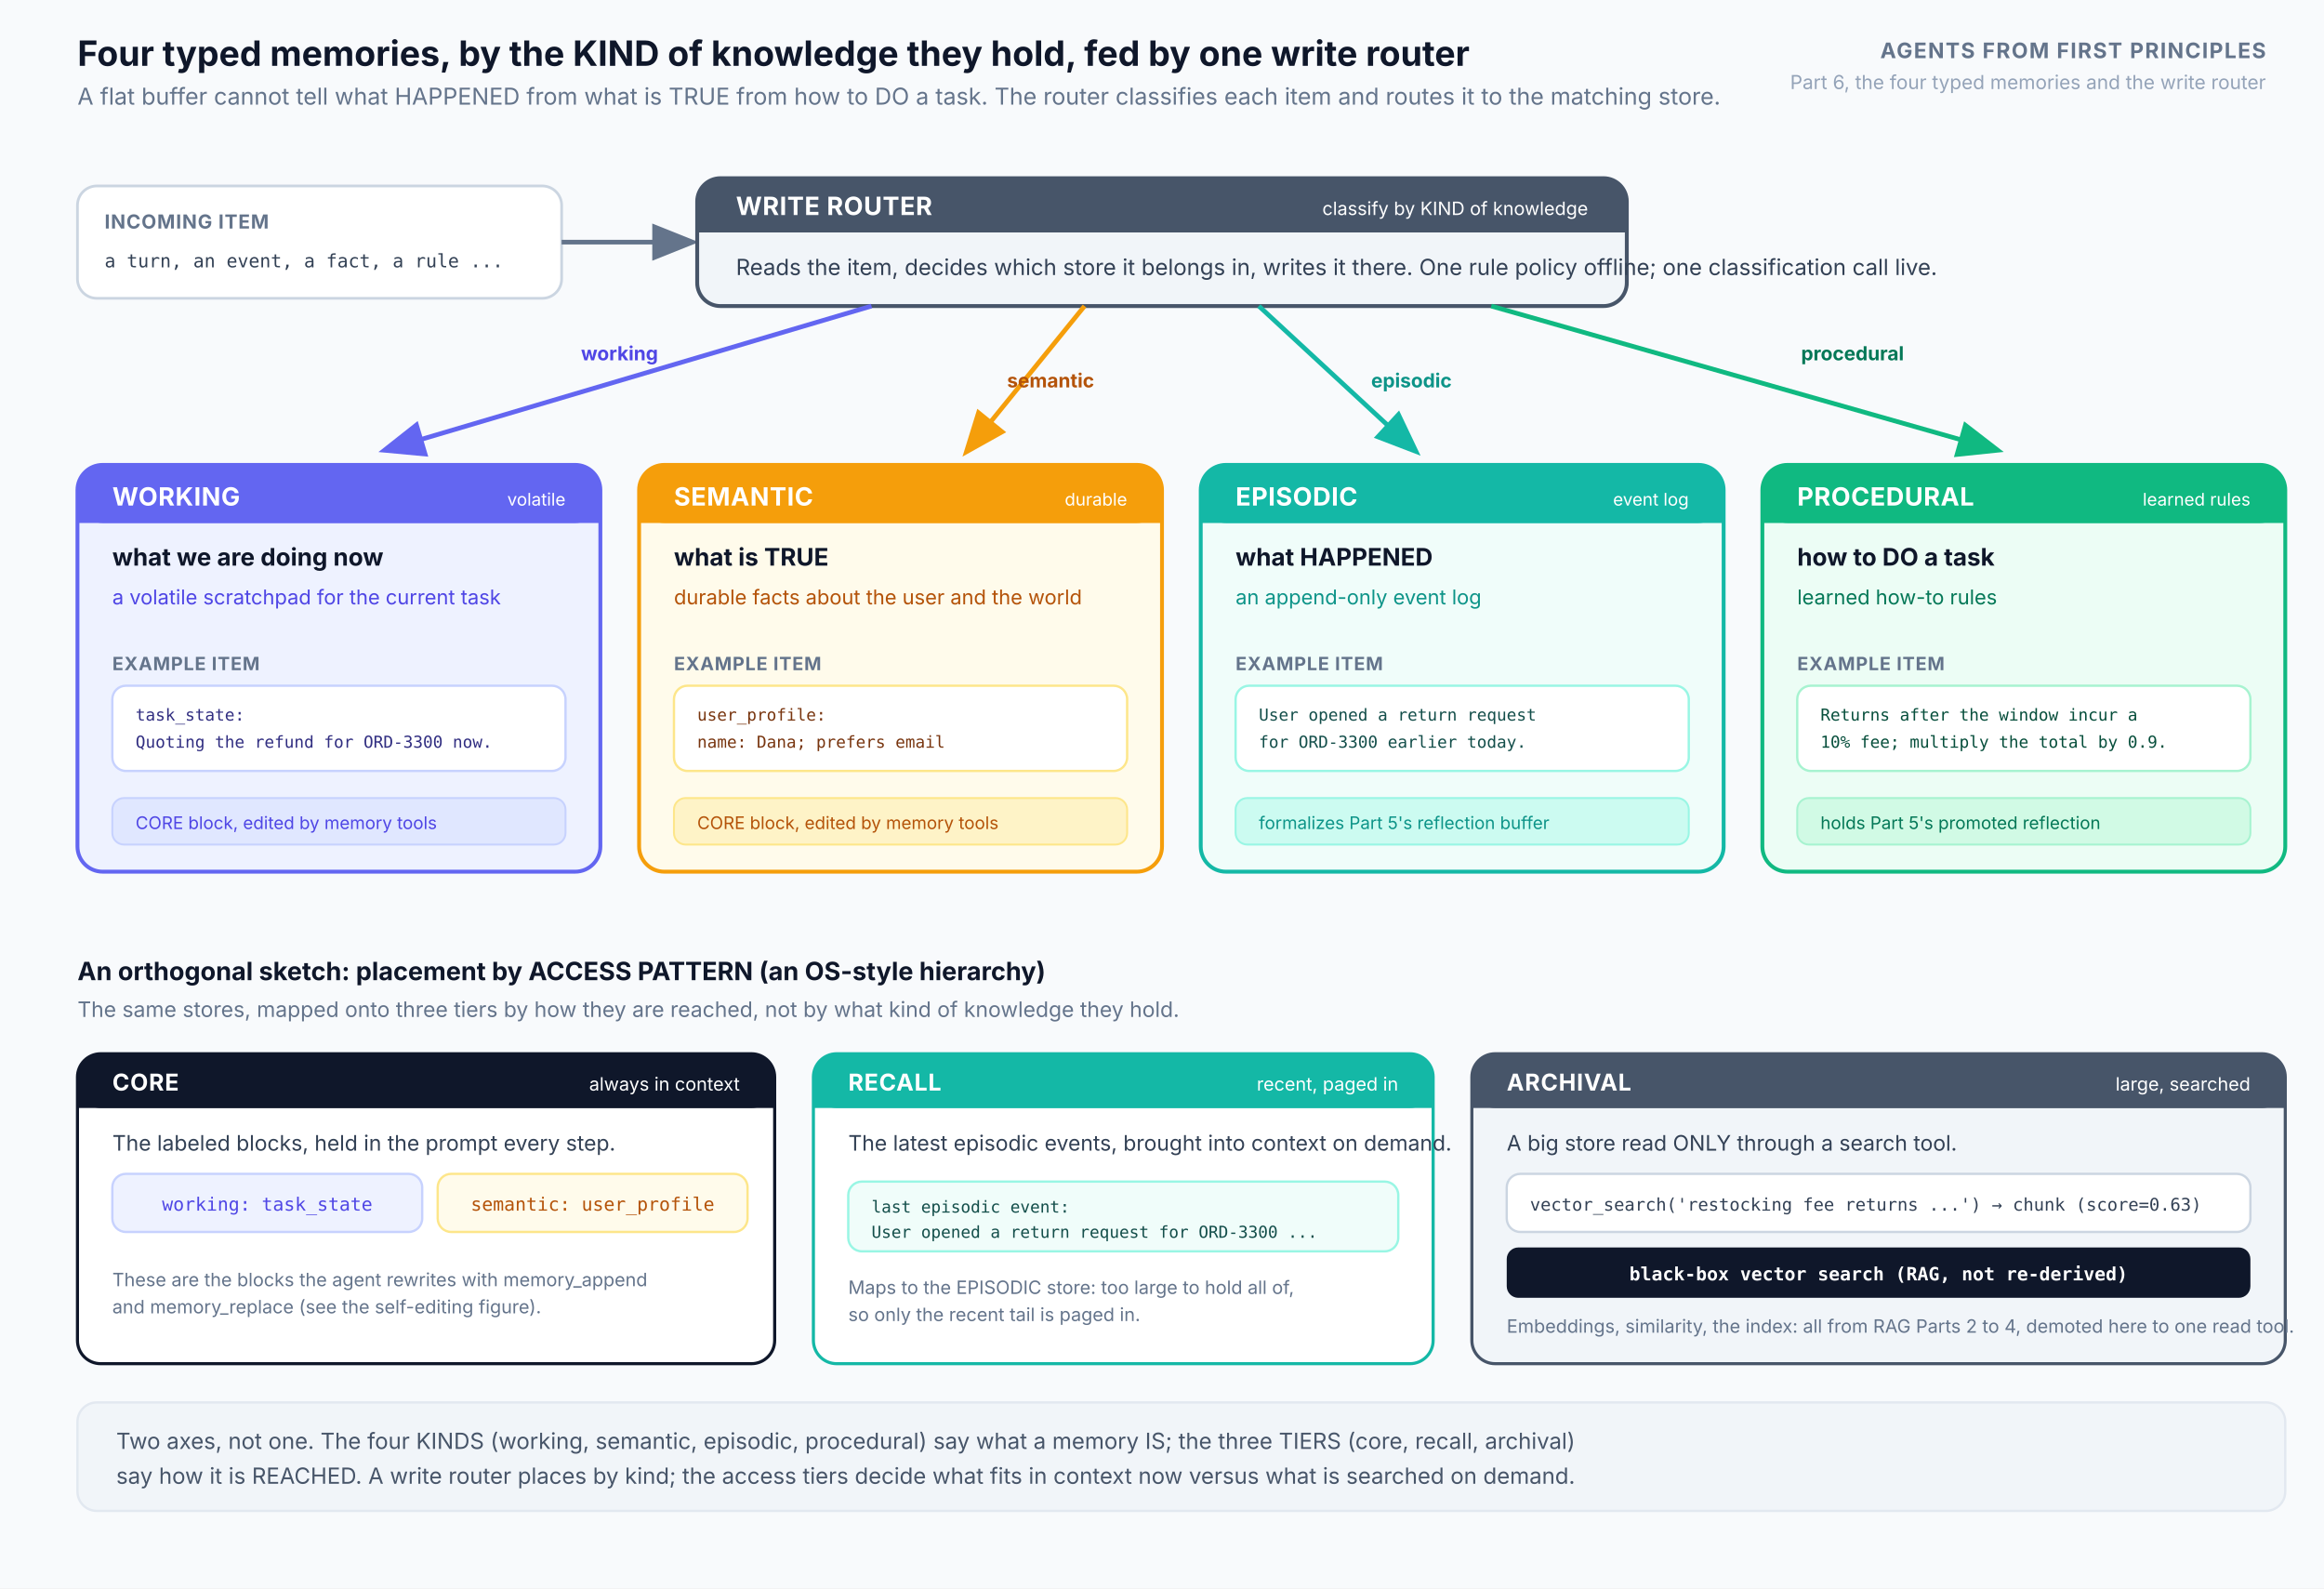
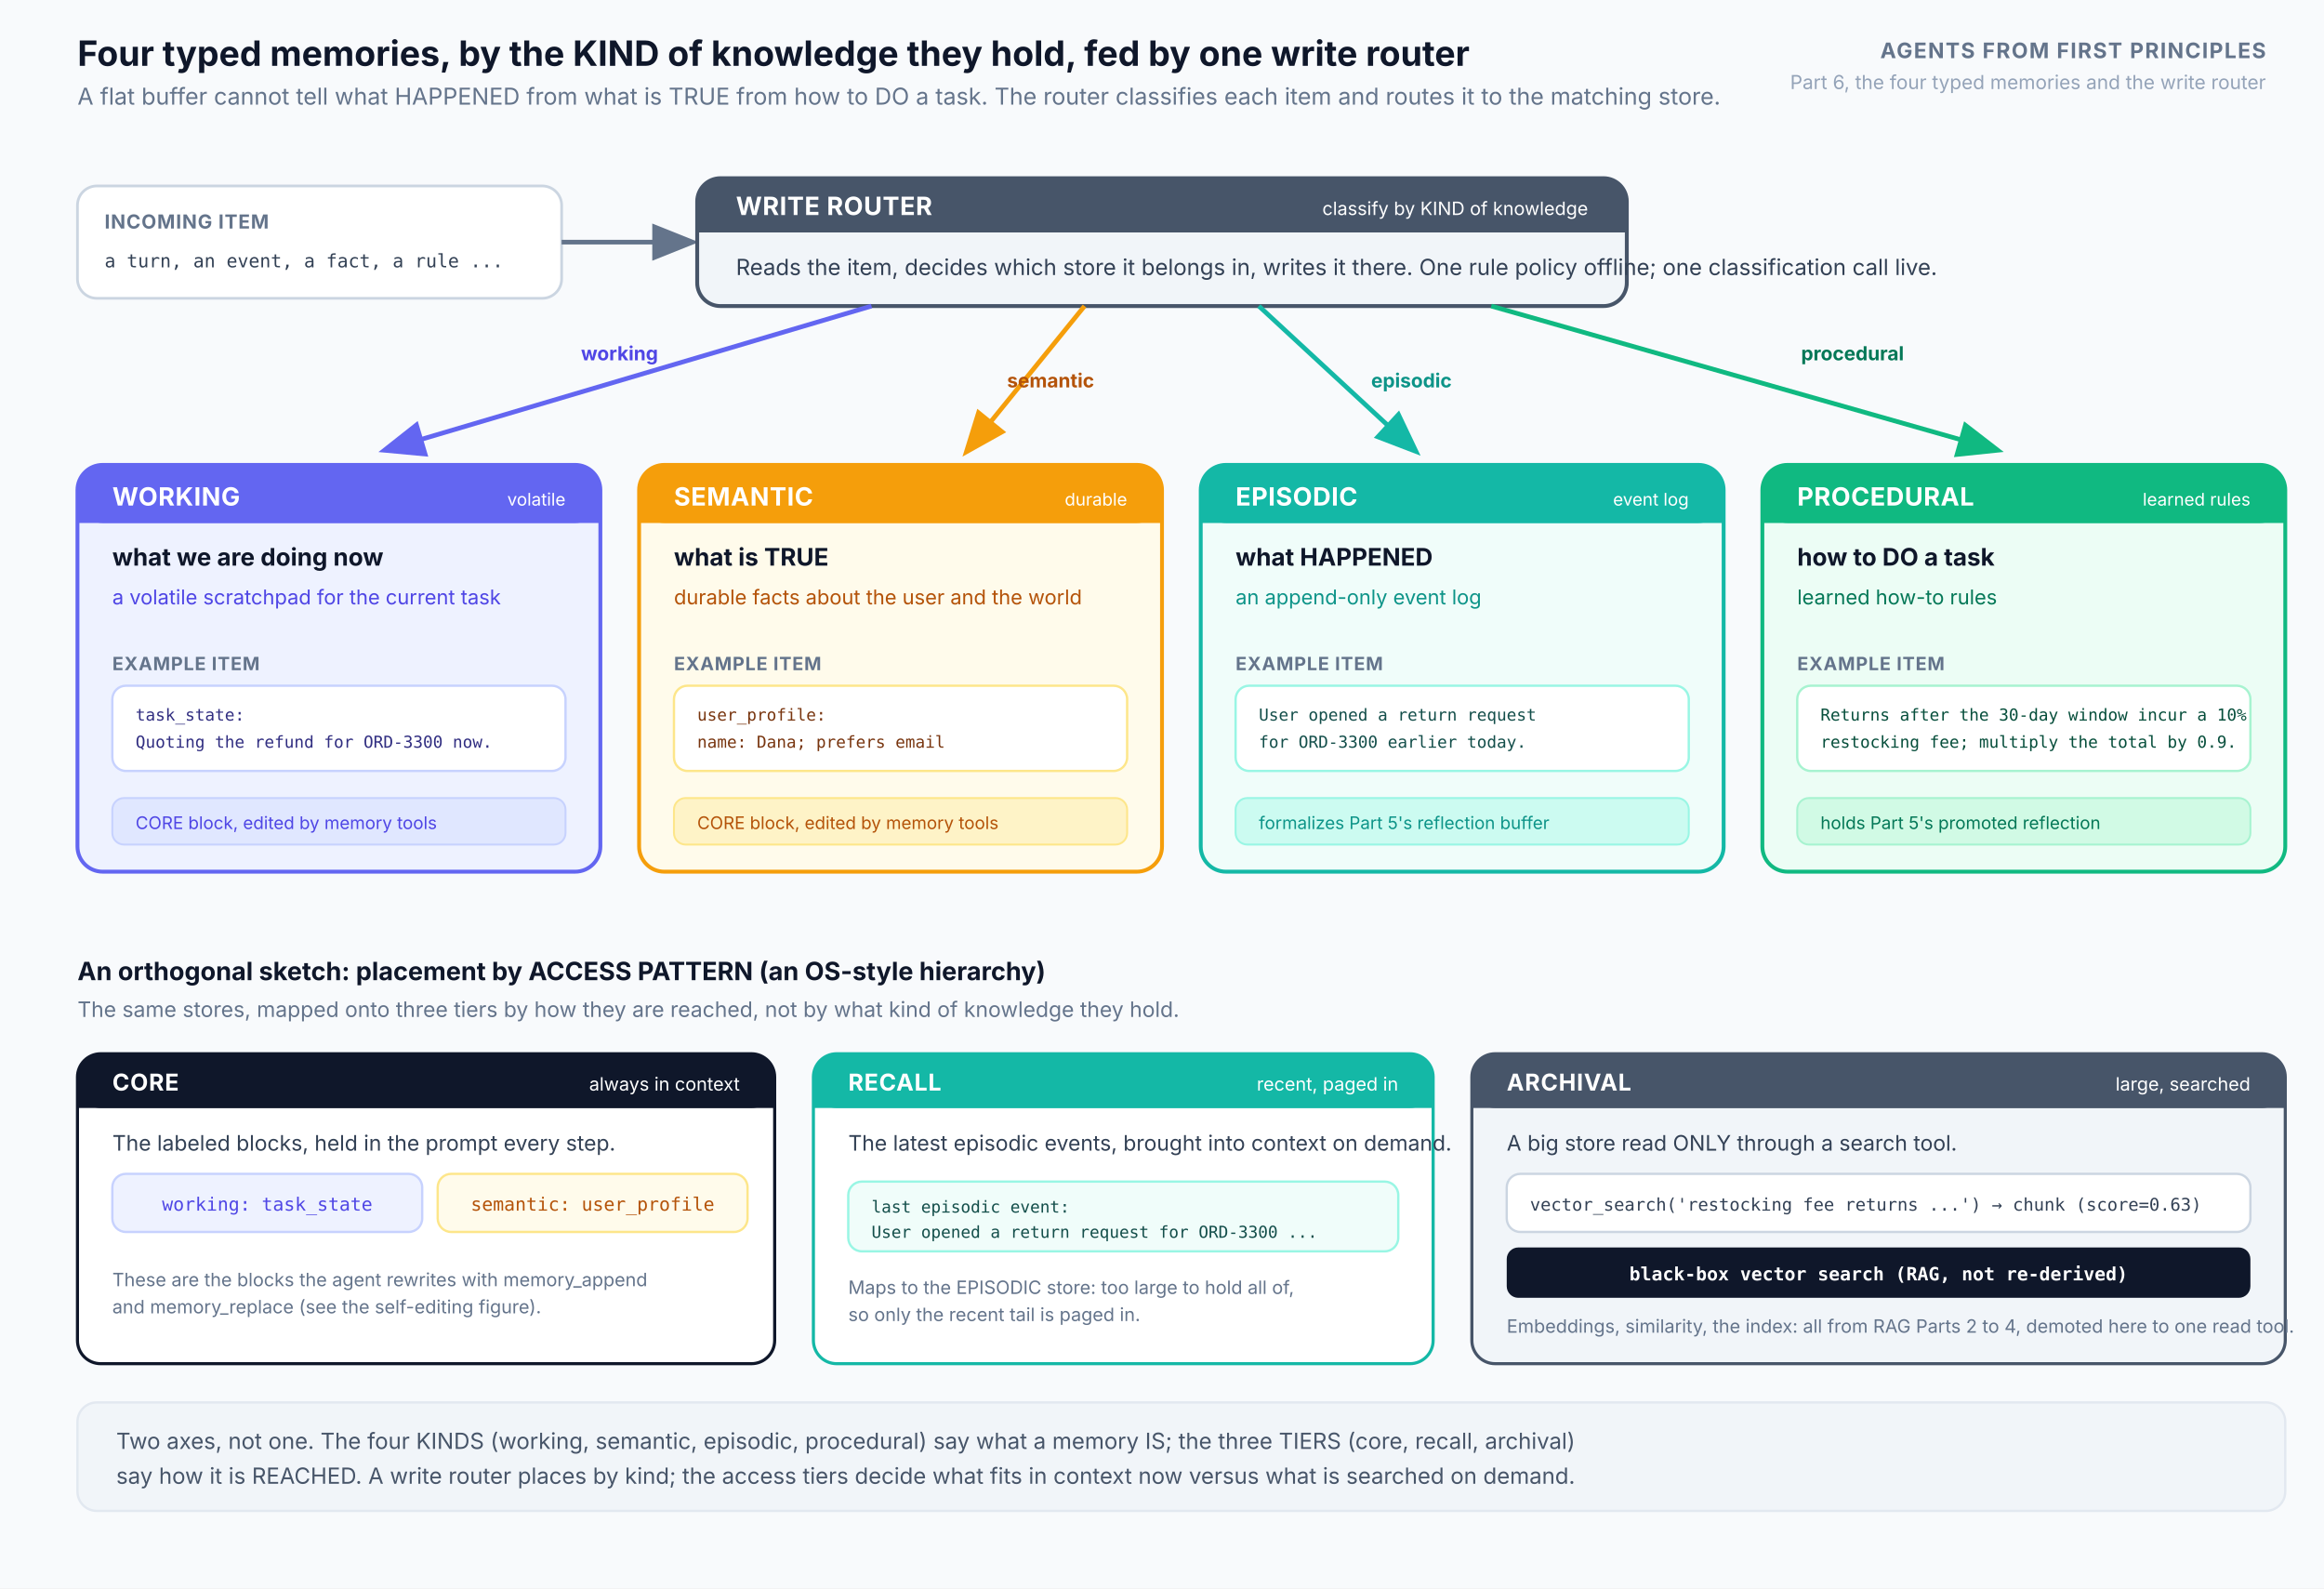
<svg xmlns="http://www.w3.org/2000/svg" viewBox="0 0 1200 820" width="100%" style="height:auto" role="img" aria-label="The four typed memories fed by a central write router. An incoming item enters the write router, which classifies it by the kind of knowledge it carries and sends it to one of four labeled stores. Working memory holds what we are doing now, a volatile scratchpad, example task_state quoting the refund for ORD-3300 now. Semantic memory holds what is true, durable facts, example user_profile name Dana prefers email. Episodic memory holds what happened, an event log that formalizes Part 5's reflection buffer, example user opened a return request for ORD-3300 earlier today. Procedural memory holds how to do a task, learned rules that hold Part 5's promoted reflection, example returns after the window incur a 10% fee, multiply the total by 0.9. Off to the side an OS style placement sketch maps the stores onto three access tiers, core always in context, recall recent and paged in, archival large and searched via a black-box vector search reusing RAG, not re-derived here.">
  <defs>
    <marker id="arrSlate" markerWidth="10" markerHeight="8" refX="8" refY="4" orient="auto">
      <polygon points="0 0, 10 4, 0 8" fill="#64748b" />
    </marker>
    <marker id="arrIndigo" markerWidth="10" markerHeight="8" refX="8" refY="4" orient="auto">
      <polygon points="0 0, 10 4, 0 8" fill="#6366f1" />
    </marker>
    <marker id="arrAmber" markerWidth="10" markerHeight="8" refX="8" refY="4" orient="auto">
      <polygon points="0 0, 10 4, 0 8" fill="#f59e0b" />
    </marker>
    <marker id="arrTeal" markerWidth="10" markerHeight="8" refX="8" refY="4" orient="auto">
      <polygon points="0 0, 10 4, 0 8" fill="#14b8a6" />
    </marker>
    <marker id="arrEmerald" markerWidth="10" markerHeight="8" refX="8" refY="4" orient="auto">
      <polygon points="0 0, 10 4, 0 8" fill="#10b981" />
    </marker>
  </defs>
  <rect width="1200" height="820" fill="#f8fafc" />
  <text x="1170" y="30" text-anchor="end" font-family="Inter, ui-sans-serif, system-ui, -apple-system, Segoe UI, Roboto, sans-serif" font-size="11" font-weight="700" fill="#64748b" letter-spacing="0.06em">AGENTS FROM FIRST PRINCIPLES</text>
  <text x="1170" y="46" text-anchor="end" font-family="Inter, ui-sans-serif, system-ui, -apple-system, Segoe UI, Roboto, sans-serif" font-size="10" fill="#94a3b8">Part 6, the four typed memories and the write router</text>
  <text x="40" y="34" font-family="Inter, ui-sans-serif, system-ui, -apple-system, Segoe UI, Roboto, sans-serif" font-size="18" font-weight="700" fill="#0f172a">Four typed memories, by the KIND of knowledge they hold, fed by one write router</text>
  <text x="40" y="54" font-family="Inter, ui-sans-serif, system-ui, -apple-system, Segoe UI, Roboto, sans-serif" font-size="12" fill="#64748b">A flat buffer cannot tell what HAPPENED from what is TRUE from how to DO a task. The router classifies each item and routes it to the matching store.</text>
  <rect x="40" y="96" width="250" height="58" rx="10" fill="#ffffff" stroke="#cbd5e1" stroke-width="1.4" />
  <text x="54" y="118" font-family="Inter, ui-sans-serif, system-ui, -apple-system, Segoe UI, Roboto, sans-serif" font-size="10" font-weight="700" fill="#64748b" letter-spacing="0.04em">INCOMING ITEM</text>
  <text x="54" y="138" font-family="ui-monospace, JetBrains Mono, SFMono-Regular, Menlo, monospace" font-size="9.5" fill="#334155">a turn, an event, a fact, a rule ...</text>
  <line x1="290" y1="125" x2="356" y2="125" stroke="#64748b" stroke-width="2.4" marker-end="url(#arrSlate)" />
  <rect x="360" y="92" width="480" height="66" rx="12" fill="#f1f5f9" stroke="#475569" stroke-width="2" />
  <rect x="360" y="92" width="480" height="28" rx="12" fill="#475569" />
  <rect x="360" y="106" width="480" height="14" fill="#475569" />
  <text x="380" y="111" font-family="Inter, ui-sans-serif, system-ui, -apple-system, Segoe UI, Roboto, sans-serif" font-size="13" font-weight="700" fill="#ffffff" letter-spacing="0.02em">WRITE ROUTER</text>
  <text x="820" y="111" text-anchor="end" font-family="Inter, ui-sans-serif, system-ui, -apple-system, Segoe UI, Roboto, sans-serif" font-size="9.5" fill="#ffffff">classify by KIND of knowledge</text>
  <text x="380" y="142" font-family="Inter, ui-sans-serif, system-ui, -apple-system, Segoe UI, Roboto, sans-serif" font-size="11.5" fill="#334155">Reads the item, decides which store it belongs in, writes it there. One rule policy offline; one classification call live.</text>
  <line x1="450" y1="158" x2="200" y2="232" stroke="#6366f1" stroke-width="2.4" marker-end="url(#arrIndigo)" />
  <text x="300" y="186" font-family="Inter, ui-sans-serif, system-ui, -apple-system, Segoe UI, Roboto, sans-serif" font-size="10" font-weight="700" fill="#4f46e5">working</text>
  <line x1="560" y1="158" x2="500" y2="232" stroke="#f59e0b" stroke-width="2.4" marker-end="url(#arrAmber)" />
  <text x="520" y="200" font-family="Inter, ui-sans-serif, system-ui, -apple-system, Segoe UI, Roboto, sans-serif" font-size="10" font-weight="700" fill="#b45309">semantic</text>
  <line x1="650" y1="158" x2="730" y2="232" stroke="#14b8a6" stroke-width="2.4" marker-end="url(#arrTeal)" />
  <text x="708" y="200" font-family="Inter, ui-sans-serif, system-ui, -apple-system, Segoe UI, Roboto, sans-serif" font-size="10" font-weight="700" fill="#0d9488">episodic</text>
  <line x1="770" y1="158" x2="1030" y2="232" stroke="#10b981" stroke-width="2.4" marker-end="url(#arrEmerald)" />
  <text x="930" y="186" font-family="Inter, ui-sans-serif, system-ui, -apple-system, Segoe UI, Roboto, sans-serif" font-size="10" font-weight="700" fill="#047857">procedural</text>
  <rect x="40" y="240" width="270" height="210" rx="13" fill="#eef2ff" stroke="#6366f1" stroke-width="2" />
  <rect x="40" y="240" width="270" height="30" rx="13" fill="#6366f1" />
  <rect x="40" y="255" width="270" height="15" fill="#6366f1" />
  <text x="58" y="261" font-family="Inter, ui-sans-serif, system-ui, -apple-system, Segoe UI, Roboto, sans-serif" font-size="13" font-weight="700" fill="#ffffff" letter-spacing="0.02em">WORKING</text>
  <text x="292" y="261" text-anchor="end" font-family="Inter, ui-sans-serif, system-ui, -apple-system, Segoe UI, Roboto, sans-serif" font-size="9" fill="#ffffff">volatile</text>
  <text x="58" y="292" font-family="Inter, ui-sans-serif, system-ui, -apple-system, Segoe UI, Roboto, sans-serif" font-size="12.5" font-weight="700" fill="#0f172a">what we are doing now</text>
  <text x="58" y="312" font-family="Inter, ui-sans-serif, system-ui, -apple-system, Segoe UI, Roboto, sans-serif" font-size="10.5" fill="#4f46e5">a volatile scratchpad for the current task</text>
  <text x="58" y="346" font-family="Inter, ui-sans-serif, system-ui, -apple-system, Segoe UI, Roboto, sans-serif" font-size="9.5" font-weight="700" fill="#64748b" letter-spacing="0.04em">EXAMPLE ITEM</text>
  <rect x="58" y="354" width="234" height="44" rx="7" fill="#ffffff" stroke="#c7d2fe" stroke-width="1.2" />
  <text x="70" y="372" font-family="ui-monospace, JetBrains Mono, SFMono-Regular, Menlo, monospace" font-size="8.5" fill="#312e81">task_state:</text>
  <text x="70" y="386" font-family="ui-monospace, JetBrains Mono, SFMono-Regular, Menlo, monospace" font-size="8.5" fill="#312e81">Quoting the refund for ORD-3300 now.</text>
  <rect x="58" y="412" width="234" height="24" rx="6" fill="#e0e7ff" stroke="#c7d2fe" stroke-width="1" />
  <text x="70" y="428" font-family="Inter, ui-sans-serif, system-ui, -apple-system, Segoe UI, Roboto, sans-serif" font-size="9" fill="#4f46e5">CORE block, edited by memory tools</text>
  <rect x="330" y="240" width="270" height="210" rx="13" fill="#fffbeb" stroke="#f59e0b" stroke-width="2" />
  <rect x="330" y="240" width="270" height="30" rx="13" fill="#f59e0b" />
  <rect x="330" y="255" width="270" height="15" fill="#f59e0b" />
  <text x="348" y="261" font-family="Inter, ui-sans-serif, system-ui, -apple-system, Segoe UI, Roboto, sans-serif" font-size="13" font-weight="700" fill="#ffffff" letter-spacing="0.02em">SEMANTIC</text>
  <text x="582" y="261" text-anchor="end" font-family="Inter, ui-sans-serif, system-ui, -apple-system, Segoe UI, Roboto, sans-serif" font-size="9" fill="#ffffff">durable</text>
  <text x="348" y="292" font-family="Inter, ui-sans-serif, system-ui, -apple-system, Segoe UI, Roboto, sans-serif" font-size="12.5" font-weight="700" fill="#0f172a">what is TRUE</text>
  <text x="348" y="312" font-family="Inter, ui-sans-serif, system-ui, -apple-system, Segoe UI, Roboto, sans-serif" font-size="10.5" fill="#b45309">durable facts about the user and the world</text>
  <text x="348" y="346" font-family="Inter, ui-sans-serif, system-ui, -apple-system, Segoe UI, Roboto, sans-serif" font-size="9.5" font-weight="700" fill="#64748b" letter-spacing="0.04em">EXAMPLE ITEM</text>
  <rect x="348" y="354" width="234" height="44" rx="7" fill="#ffffff" stroke="#fde68a" stroke-width="1.2" />
  <text x="360" y="372" font-family="ui-monospace, JetBrains Mono, SFMono-Regular, Menlo, monospace" font-size="8.5" fill="#78350f">user_profile:</text>
  <text x="360" y="386" font-family="ui-monospace, JetBrains Mono, SFMono-Regular, Menlo, monospace" font-size="8.5" fill="#78350f">name: Dana; prefers email</text>
  <rect x="348" y="412" width="234" height="24" rx="6" fill="#fef3c7" stroke="#fde68a" stroke-width="1" />
  <text x="360" y="428" font-family="Inter, ui-sans-serif, system-ui, -apple-system, Segoe UI, Roboto, sans-serif" font-size="9" fill="#b45309">CORE block, edited by memory tools</text>
  <rect x="620" y="240" width="270" height="210" rx="13" fill="#f0fdfa" stroke="#14b8a6" stroke-width="2" />
  <rect x="620" y="240" width="270" height="30" rx="13" fill="#14b8a6" />
  <rect x="620" y="255" width="270" height="15" fill="#14b8a6" />
  <text x="638" y="261" font-family="Inter, ui-sans-serif, system-ui, -apple-system, Segoe UI, Roboto, sans-serif" font-size="13" font-weight="700" fill="#ffffff" letter-spacing="0.02em">EPISODIC</text>
  <text x="872" y="261" text-anchor="end" font-family="Inter, ui-sans-serif, system-ui, -apple-system, Segoe UI, Roboto, sans-serif" font-size="9" fill="#ffffff">event log</text>
  <text x="638" y="292" font-family="Inter, ui-sans-serif, system-ui, -apple-system, Segoe UI, Roboto, sans-serif" font-size="12.5" font-weight="700" fill="#0f172a">what HAPPENED</text>
  <text x="638" y="312" font-family="Inter, ui-sans-serif, system-ui, -apple-system, Segoe UI, Roboto, sans-serif" font-size="10.5" fill="#0d9488">an append-only event log</text>
  <text x="638" y="346" font-family="Inter, ui-sans-serif, system-ui, -apple-system, Segoe UI, Roboto, sans-serif" font-size="9.5" font-weight="700" fill="#64748b" letter-spacing="0.04em">EXAMPLE ITEM</text>
  <rect x="638" y="354" width="234" height="44" rx="7" fill="#ffffff" stroke="#99f6e4" stroke-width="1.2" />
  <text x="650" y="372" font-family="ui-monospace, JetBrains Mono, SFMono-Regular, Menlo, monospace" font-size="8.5" fill="#134e4a">User opened a return request</text>
  <text x="650" y="386" font-family="ui-monospace, JetBrains Mono, SFMono-Regular, Menlo, monospace" font-size="8.5" fill="#134e4a">for ORD-3300 earlier today.</text>
  <rect x="638" y="412" width="234" height="24" rx="6" fill="#ccfbf1" stroke="#99f6e4" stroke-width="1" />
  <text x="650" y="428" font-family="Inter, ui-sans-serif, system-ui, -apple-system, Segoe UI, Roboto, sans-serif" font-size="9" fill="#0d9488">formalizes Part 5's reflection buffer</text>
  <rect x="910" y="240" width="270" height="210" rx="13" fill="#ecfdf5" stroke="#10b981" stroke-width="2" />
  <rect x="910" y="240" width="270" height="30" rx="13" fill="#10b981" />
  <rect x="910" y="255" width="270" height="15" fill="#10b981" />
  <text x="928" y="261" font-family="Inter, ui-sans-serif, system-ui, -apple-system, Segoe UI, Roboto, sans-serif" font-size="13" font-weight="700" fill="#ffffff" letter-spacing="0.02em">PROCEDURAL</text>
  <text x="1162" y="261" text-anchor="end" font-family="Inter, ui-sans-serif, system-ui, -apple-system, Segoe UI, Roboto, sans-serif" font-size="9" fill="#ffffff">learned rules</text>
  <text x="928" y="292" font-family="Inter, ui-sans-serif, system-ui, -apple-system, Segoe UI, Roboto, sans-serif" font-size="12.5" font-weight="700" fill="#0f172a">how to DO a task</text>
  <text x="928" y="312" font-family="Inter, ui-sans-serif, system-ui, -apple-system, Segoe UI, Roboto, sans-serif" font-size="10.5" fill="#047857">learned how-to rules</text>
  <text x="928" y="346" font-family="Inter, ui-sans-serif, system-ui, -apple-system, Segoe UI, Roboto, sans-serif" font-size="9.5" font-weight="700" fill="#64748b" letter-spacing="0.04em">EXAMPLE ITEM</text>
  <rect x="928" y="354" width="234" height="44" rx="7" fill="#ffffff" stroke="#a7f3d0" stroke-width="1.2" />
-   <text x="940" y="372" font-family="ui-monospace, JetBrains Mono, SFMono-Regular, Menlo, monospace" font-size="8.5" fill="#064e3b">Returns after the window incur a</text>
-   <text x="940" y="386" font-family="ui-monospace, JetBrains Mono, SFMono-Regular, Menlo, monospace" font-size="8.5" fill="#064e3b">10% fee; multiply the total by 0.9.</text>
+   <text x="940" y="372" font-family="ui-monospace, JetBrains Mono, SFMono-Regular, Menlo, monospace" font-size="8.5" fill="#064e3b">Returns after the 30-day window incur a 10%</text>
+   <text x="940" y="386" font-family="ui-monospace, JetBrains Mono, SFMono-Regular, Menlo, monospace" font-size="8.5" fill="#064e3b">restocking fee; multiply the total by 0.9.</text>
  <rect x="928" y="412" width="234" height="24" rx="6" fill="#d1fae5" stroke="#a7f3d0" stroke-width="1" />
  <text x="940" y="428" font-family="Inter, ui-sans-serif, system-ui, -apple-system, Segoe UI, Roboto, sans-serif" font-size="9" fill="#047857">holds Part 5's promoted reflection</text>
  <text x="40" y="506" font-family="Inter, ui-sans-serif, system-ui, -apple-system, Segoe UI, Roboto, sans-serif" font-size="13" font-weight="700" fill="#0f172a">An orthogonal sketch: placement by ACCESS PATTERN (an OS-style hierarchy)</text>
  <text x="40" y="525" font-family="Inter, ui-sans-serif, system-ui, -apple-system, Segoe UI, Roboto, sans-serif" font-size="11" fill="#64748b">The same stores, mapped onto three tiers by how they are reached, not by what kind of knowledge they hold.</text>
  <rect x="40" y="544" width="360" height="160" rx="12" fill="#ffffff" stroke="#0f172a" stroke-width="1.6" />
  <rect x="40" y="544" width="360" height="28" rx="12" fill="#0f172a" />
  <rect x="40" y="558" width="360" height="14" fill="#0f172a" />
  <text x="58" y="563" font-family="Inter, ui-sans-serif, system-ui, -apple-system, Segoe UI, Roboto, sans-serif" font-size="12" font-weight="700" fill="#ffffff" letter-spacing="0.03em">CORE</text>
  <text x="382" y="563" text-anchor="end" font-family="Inter, ui-sans-serif, system-ui, -apple-system, Segoe UI, Roboto, sans-serif" font-size="9.5" fill="#ffffff">always in context</text>
  <text x="58" y="594" font-family="Inter, ui-sans-serif, system-ui, -apple-system, Segoe UI, Roboto, sans-serif" font-size="11" fill="#334155">The labeled blocks, held in the prompt every step.</text>
  <rect x="58" y="606" width="160" height="30" rx="7" fill="#eef2ff" stroke="#c7d2fe" stroke-width="1.2" />
  <text x="138" y="625" text-anchor="middle" font-family="ui-monospace, JetBrains Mono, SFMono-Regular, Menlo, monospace" font-size="9.5" fill="#4f46e5">working: task_state</text>
  <rect x="226" y="606" width="160" height="30" rx="7" fill="#fffbeb" stroke="#fde68a" stroke-width="1.2" />
  <text x="306" y="625" text-anchor="middle" font-family="ui-monospace, JetBrains Mono, SFMono-Regular, Menlo, monospace" font-size="9.5" fill="#b45309">semantic: user_profile</text>
  <text x="58" y="664" font-family="Inter, ui-sans-serif, system-ui, -apple-system, Segoe UI, Roboto, sans-serif" font-size="9.5" fill="#64748b">These are the blocks the agent rewrites with memory_append</text>
  <text x="58" y="678" font-family="Inter, ui-sans-serif, system-ui, -apple-system, Segoe UI, Roboto, sans-serif" font-size="9.5" fill="#64748b">and memory_replace (see the self-editing figure).</text>
  <rect x="420" y="544" width="320" height="160" rx="12" fill="#ffffff" stroke="#14b8a6" stroke-width="1.6" />
  <rect x="420" y="544" width="320" height="28" rx="12" fill="#14b8a6" />
  <rect x="420" y="558" width="320" height="14" fill="#14b8a6" />
  <text x="438" y="563" font-family="Inter, ui-sans-serif, system-ui, -apple-system, Segoe UI, Roboto, sans-serif" font-size="12" font-weight="700" fill="#ffffff" letter-spacing="0.03em">RECALL</text>
  <text x="722" y="563" text-anchor="end" font-family="Inter, ui-sans-serif, system-ui, -apple-system, Segoe UI, Roboto, sans-serif" font-size="9.5" fill="#ffffff">recent, paged in</text>
  <text x="438" y="594" font-family="Inter, ui-sans-serif, system-ui, -apple-system, Segoe UI, Roboto, sans-serif" font-size="11" fill="#334155">The latest episodic events, brought into context on demand.</text>
  <rect x="438" y="610" width="284" height="36" rx="7" fill="#f0fdfa" stroke="#99f6e4" stroke-width="1.2" />
  <text x="450" y="626" font-family="ui-monospace, JetBrains Mono, SFMono-Regular, Menlo, monospace" font-size="8.5" fill="#134e4a">last episodic event:</text>
  <text x="450" y="639" font-family="ui-monospace, JetBrains Mono, SFMono-Regular, Menlo, monospace" font-size="8.5" fill="#134e4a">User opened a return request for ORD-3300 ...</text>
  <text x="438" y="668" font-family="Inter, ui-sans-serif, system-ui, -apple-system, Segoe UI, Roboto, sans-serif" font-size="9.5" fill="#64748b">Maps to the EPISODIC store: too large to hold all of,</text>
  <text x="438" y="682" font-family="Inter, ui-sans-serif, system-ui, -apple-system, Segoe UI, Roboto, sans-serif" font-size="9.5" fill="#64748b">so only the recent tail is paged in.</text>
  <rect x="760" y="544" width="420" height="160" rx="12" fill="#f1f5f9" stroke="#475569" stroke-width="1.6" />
  <rect x="760" y="544" width="420" height="28" rx="12" fill="#475569" />
  <rect x="760" y="558" width="420" height="14" fill="#475569" />
  <text x="778" y="563" font-family="Inter, ui-sans-serif, system-ui, -apple-system, Segoe UI, Roboto, sans-serif" font-size="12" font-weight="700" fill="#ffffff" letter-spacing="0.03em">ARCHIVAL</text>
  <text x="1162" y="563" text-anchor="end" font-family="Inter, ui-sans-serif, system-ui, -apple-system, Segoe UI, Roboto, sans-serif" font-size="9.5" fill="#ffffff">large, searched</text>
  <text x="778" y="594" font-family="Inter, ui-sans-serif, system-ui, -apple-system, Segoe UI, Roboto, sans-serif" font-size="11" fill="#334155">A big store read ONLY through a search tool.</text>
  <rect x="778" y="606" width="384" height="30" rx="7" fill="#ffffff" stroke="#cbd5e1" stroke-width="1.2" />
  <text x="790" y="625" font-family="ui-monospace, JetBrains Mono, SFMono-Regular, Menlo, monospace" font-size="9" fill="#334155">vector_search('restocking fee returns ...')  → chunk (score=0.63)</text>
  <rect x="778" y="644" width="384" height="26" rx="6" fill="#0f172a" />
  <text x="970" y="661" text-anchor="middle" font-family="ui-monospace, JetBrains Mono, SFMono-Regular, Menlo, monospace" font-size="9.5" font-weight="700" fill="#ffffff">black-box vector search (RAG, not re-derived)</text>
  <text x="778" y="688" font-family="Inter, ui-sans-serif, system-ui, -apple-system, Segoe UI, Roboto, sans-serif" font-size="9.5" fill="#64748b">Embeddings, similarity, the index: all from RAG Parts 2 to 4, demoted here to one read tool.</text>
  <rect x="40" y="724" width="1140" height="56" rx="10" fill="#f1f5f9" stroke="#e2e8f0" stroke-width="1.2" />
  <text x="60" y="748" font-family="Inter, ui-sans-serif, system-ui, -apple-system, Segoe UI, Roboto, sans-serif" font-size="11.5" fill="#475569">Two axes, not one. The four KINDS (working, semantic, episodic, procedural) say what a memory IS; the three TIERS (core, recall, archival)</text>
  <text x="60" y="766" font-family="Inter, ui-sans-serif, system-ui, -apple-system, Segoe UI, Roboto, sans-serif" font-size="11.5" fill="#475569">say how it is REACHED. A write router places by kind; the access tiers decide what fits in context now versus what is searched on demand.</text>
</svg>
